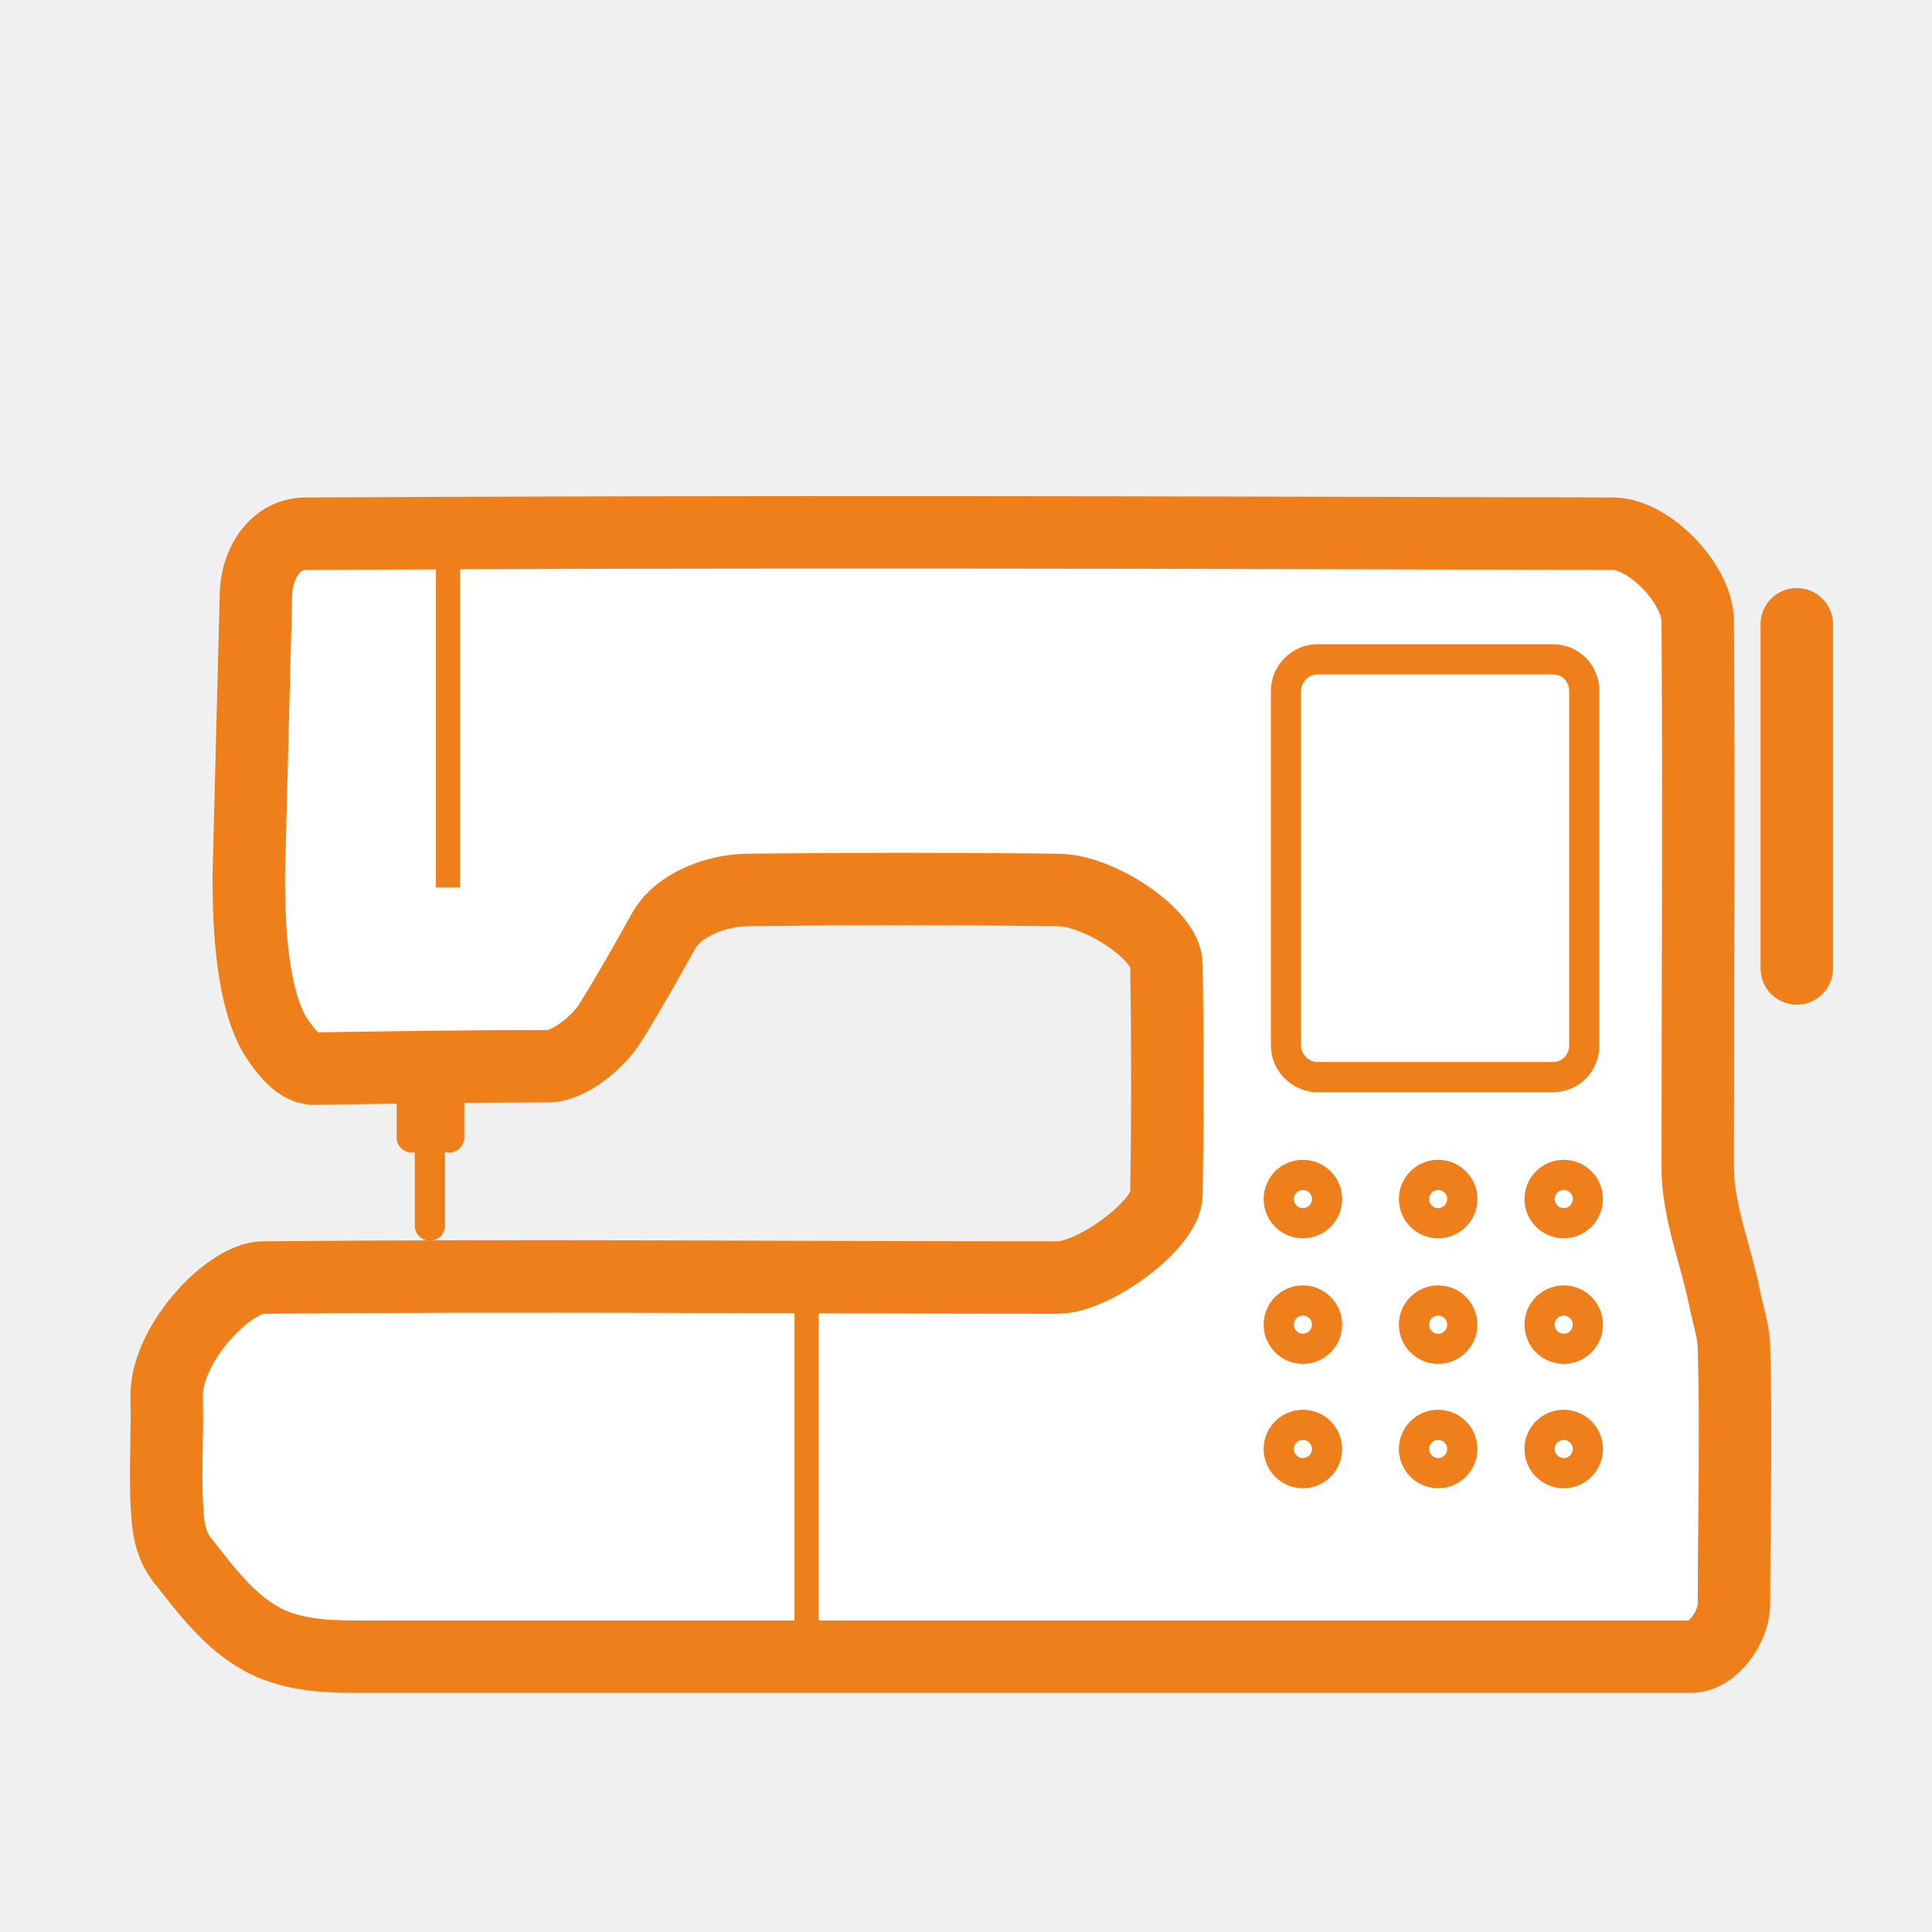
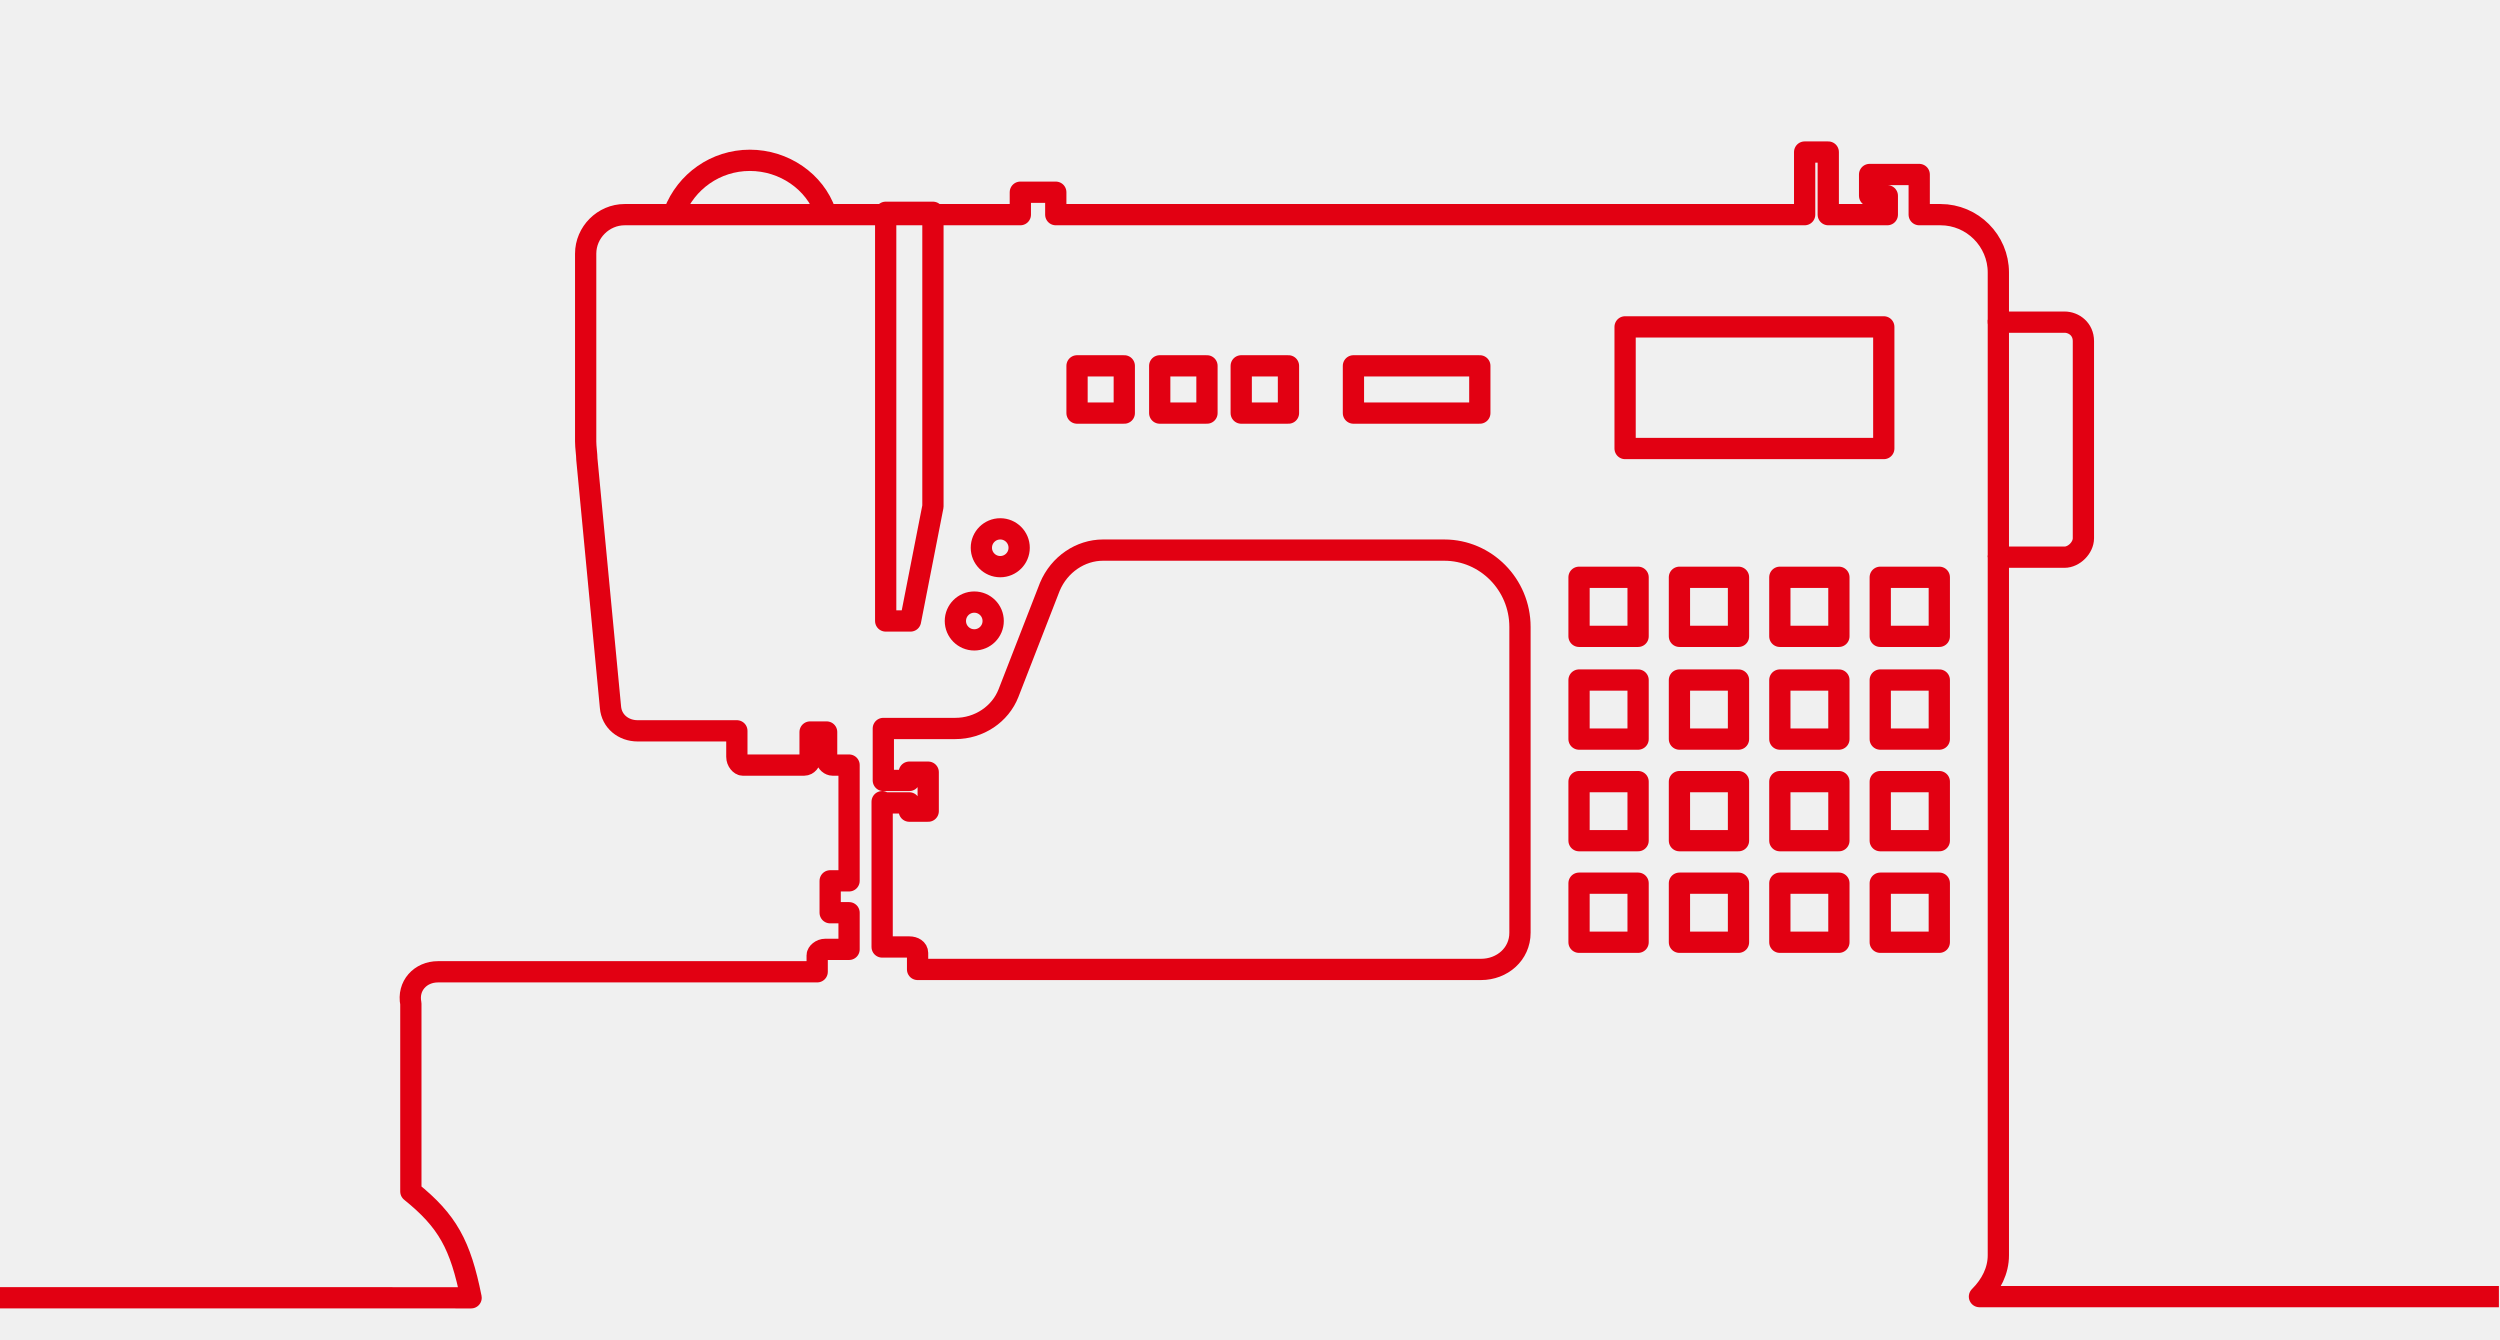
- <svg xmlns="http://www.w3.org/2000/svg" xml:space="preserve" width="20mm" height="20mm" version="1.1" style="shape-rendering:geometricPrecision; text-rendering:geometricPrecision; image-rendering:optimizeQuality; fill-rule:evenodd; clip-rule:evenodd" viewBox="0 0 1600 1600">
+ <svg xmlns="http://www.w3.org/2000/svg" xml:space="preserve" width="140" height="75" version="1.1" style="shape-rendering:geometricPrecision; text-rendering:geometricPrecision; image-rendering:optimizeQuality; fill-rule:evenodd; clip-rule:evenodd" viewBox="0 0 5600 3000">
  <defs>
    <style type="text/css">
   
-     .str3 {stroke:#EF7F1A;stroke-width:20}
-     .str2 {stroke:#EF7F1A;stroke-width:25}
-     .str4 {stroke:#EF7F1A;stroke-width:25;stroke-linecap:round}
-     .str1 {stroke:#EF7F1A;stroke-width:60}
-     .str0 {stroke:#EF7F1A;stroke-width:60;stroke-linecap:round}
+     .str0 {stroke:#E20012;stroke-width:47.63;stroke-linejoin:round;stroke-miterlimit:22.926}
    .fil0 {fill:none}
-     .fil2 {fill:none;fill-rule:nonzero}
-     .fil1 {fill:white}
   
  </style>
  </defs>
  <g id="Слой_x0020_1">
-     <g id="_426804480">
-       <line class="fil0 str0" x1="1488" y1="517" x2="1488" y2="802" />
-       <path class="fil1 str1" d="M1336 442c-361,-1 -722,-2 -1083,0 -24,0 -40,23 -41,49 -2,78 -4,157 -6,235 0,44 3,100 22,132 6,9 18,27 32,27 65,-1 129,-2 194,-2 17,0 42,-20 52,-37 15,-24 29,-49 43,-74 12,-23 45,-35 71,-35 85,-1 171,-1 256,0 34,0 90,37 90,62 1,63 1,127 0,190 0,25 -60,69 -90,69 -219,0 -438,-2 -658,0 -28,0 -80,54 -80,98 1,34 -2,68 1,102 1,12 4,24 12,34 19,24 38,50 65,65 23,13 51,15 78,15 369,0 738,0 1106,0 19,0 36,-25 36,-44 0,-70 2,-140 0,-211 0,-14 -5,-28 -8,-43 -7,-35 -22,-71 -22,-107 0,-151 1,-301 0,-452 0,-32 -41,-73 -70,-73z" />
-       <path class="fil2 str2" d="M1091 546l195 0c15,0 26,12 26,26l0 294c0,14 -11,26 -26,26l-195 0c-14,0 -26,-12 -26,-26l0 -294c0,-14 12,-26 26,-26z" />
-       <circle class="fil2 str2" cx="1079" cy="993" r="20" />
-       <circle class="fil2 str2" cx="1295" cy="993" r="20" />
-       <circle class="fil2 str2" cx="1191" cy="993" r="20" />
-       <circle class="fil2 str2" cx="1079" cy="1097" r="20" />
-       <circle class="fil2 str2" cx="1295" cy="1097" r="20" />
-       <circle class="fil2 str2" cx="1191" cy="1097" r="20" />
-       <circle class="fil2 str2" cx="1079" cy="1200" r="20" />
-       <circle class="fil2 str2" cx="1295" cy="1200" r="20" />
-       <circle class="fil2 str2" cx="1191" cy="1200" r="20" />
-       <line class="fil0 str3" x1="371" y1="450" x2="371" y2="735" />
-       <line class="fil0 str3" x1="668" y1="1073" x2="668" y2="1363" />
-       <line class="fil0 str4" x1="356" y1="1015" x2="356" y2="894" />
-       <line class="fil0 str4" x1="372" y1="942" x2="372" y2="885" />
-       <line class="fil0 str4" x1="341" y1="942" x2="341" y2="885" />
+     <g id="_1604634285664">
+       <path class="fil0 str0" d="M1978.65 1798.46l58.2 0 0 18.52 42.34 0 0 -87.31 -42.34 -0.01 0 18.52 -58.2 0.01 0 -116.42 161.39 0c52.92,0 100.54,-31.75 119.06,-79.38l92.6 -238.13c21.17,-50.27 68.79,-82.02 119.06,-82.02l764.66 0.01c92.6,0 169.33,76.73 169.33,171.98l0 685.27c0,47.63 -39.69,82.02 -87.31,82.02l-1262.06 0 0 -37.04c0,-7.94 -7.94,-13.23 -18.52,-13.23l-60.86 0 0 -325.44 2.65 2.65z" />
+       <polygon class="fil0 str0" points="2039.5,1391 1983.94,1391 1983.94,475.54 2089.77,475.54 2089.77,1134.35 " />
+       <path class="fil0 str0" d="M1510.33 475.54c26.46,-68.79 92.6,-116.42 169.33,-116.42 76.73,0 145.52,47.63 169.33,116.42" />
+       <polygon class="fil0 str0" points="3640.23,1004.71 4219.67,1004.71 4219.67,732.19 3640.23,732.19 " />
+       <polygon class="fil0 str0" points="3537.05,1425.39 3669.34,1425.39 3669.34,1293.1 3537.05,1293.1 " />
+       <polygon class="fil0 str0" points="3761.94,1425.39 3894.23,1425.39 3894.23,1293.1 3761.94,1293.1 " />
+       <polygon class="fil0 str0" points="3986.84,1425.39 4119.13,1425.39 4119.13,1293.1 3986.84,1293.1 " />
+       <polygon class="fil0 str0" points="4211.74,1425.39 4344.03,1425.39 4344.03,1293.1 4211.74,1293.1 " />
+       <polygon class="fil0 str0" points="3537.05,1655.58 3669.34,1655.58 3669.34,1523.29 3537.05,1523.29 " />
+       <polygon class="fil0 str0" points="3761.94,1655.58 3894.23,1655.58 3894.23,1523.29 3761.94,1523.29 " />
+       <polygon class="fil0 str0" points="3986.84,1655.58 4119.13,1655.58 4119.13,1523.29 3986.84,1523.29 " />
+       <polygon class="fil0 str0" points="4211.74,1655.58 4344.03,1655.58 4344.03,1523.29 4211.74,1523.29 " />
+       <polygon class="fil0 str0" points="3537.05,1883.12 3669.34,1883.12 3669.34,1750.83 3537.05,1750.83 " />
+       <polygon class="fil0 str0" points="3761.94,1883.12 3894.23,1883.12 3894.23,1750.83 3761.94,1750.83 " />
+       <polygon class="fil0 str0" points="3986.84,1883.12 4119.13,1883.12 4119.13,1750.83 3986.84,1750.83 " />
+       <polygon class="fil0 str0" points="4211.74,1883.12 4344.03,1883.12 4344.03,1750.83 4211.74,1750.83 " />
+       <polygon class="fil0 str0" points="3537.05,2110.66 3669.34,2110.66 3669.34,1978.37 3537.05,1978.37 " />
+       <polygon class="fil0 str0" points="3761.94,2110.66 3894.23,2110.66 3894.23,1978.37 3761.94,1978.37 " />
+       <polygon class="fil0 str0" points="3986.84,2110.66 4119.13,2110.66 4119.13,1978.37 3986.84,1978.37 " />
+       <polygon class="fil0 str0" points="4211.74,2110.66 4344.03,2110.66 4344.03,1978.37 4211.74,1978.37 " />
+       <polygon class="fil0 str0" points="2412.57,925.32 2518.4,925.32 2518.4,819.49 2412.57,819.49 " />
+       <polygon class="fil0 str0" points="2597.78,925.32 2703.61,925.32 2703.61,819.49 2597.78,819.49 " />
+       <polygon class="fil0 str0" points="2780.34,925.32 2886.17,925.32 2886.17,819.49 2780.34,819.49 " />
+       <polygon class="fil0 str0" points="3031.69,925.32 3314.79,925.32 3314.79,819.49 3031.69,819.49 " />
+       <path class="fil0 str0" d="M5597.53 2904.41l-1163.55 0c26.46,-26.46 42.33,-58.21 42.33,-92.6l0 -1563.69 148.17 0c21.17,0 42.33,-21.17 42.33,-42.33l0 -441.85c0,-26.46 -21.17,-42.33 -42.33,-42.33l-148.17 -0.01 0 -111.13c0,-71.44 -58.21,-129.65 -129.65,-129.65l-47.62 0.01 0 -89.96 -111.12 0 0 47.63 39.68 0 0 42.33 -132.29 0 0 -140.23 -52.91 0 0 140.23 -1677.46 0 0 -50.27 -79.38 0 0 50.27 -886.35 0c-47.63,0 -87.31,39.69 -87.31,87.31l0 420.69c0,13.23 2.65,29.1 2.65,39.69l52.92 555.63c2.65,31.75 29.1,52.92 60.85,52.92l222.24 -0.01 0 58.21c0,10.58 7.94,18.52 13.23,18.52l137.59 0c7.94,0 13.23,-7.94 13.23,-13.23l0 -60.85 37.04 0 0 60.85c0,7.94 7.94,13.23 13.23,13.23l37.04 0 0 259.29 -42.34 0 0 71.44 42.34 0 0 82.02 -52.92 0c-10.58,0 -18.52,7.94 -18.52,13.23l0 37.04 -849.31 0c-39.69,0 -68.79,31.75 -60.85,71.44l0 420.69c82.02,66.15 111.13,119.06 134.94,238.13l-1057.73 -0.01" />
+       <path class="fil0 str0" d="M2224.71 1391c0,-23.38 -18.95,-42.33 -42.33,-42.33 -23.38,0 -42.33,18.95 -42.33,42.33 0,23.38 18.95,42.33 42.33,42.33 23.38,0 42.33,-18.95 42.33,-42.33z" />
+       <path class="fil0 str0" d="M2282.91 1226.96c0,-23.38 -18.95,-42.33 -42.33,-42.33 -23.38,0 -42.33,18.95 -42.33,42.33 0,23.38 18.95,42.33 42.33,42.33 23.38,0 42.33,-18.95 42.33,-42.33z" />
+       <line class="fil0 str0" x1="4476.31" y1="716.31" x2="4476.31" y2="1248.12" />
    </g>
  </g>
</svg>
